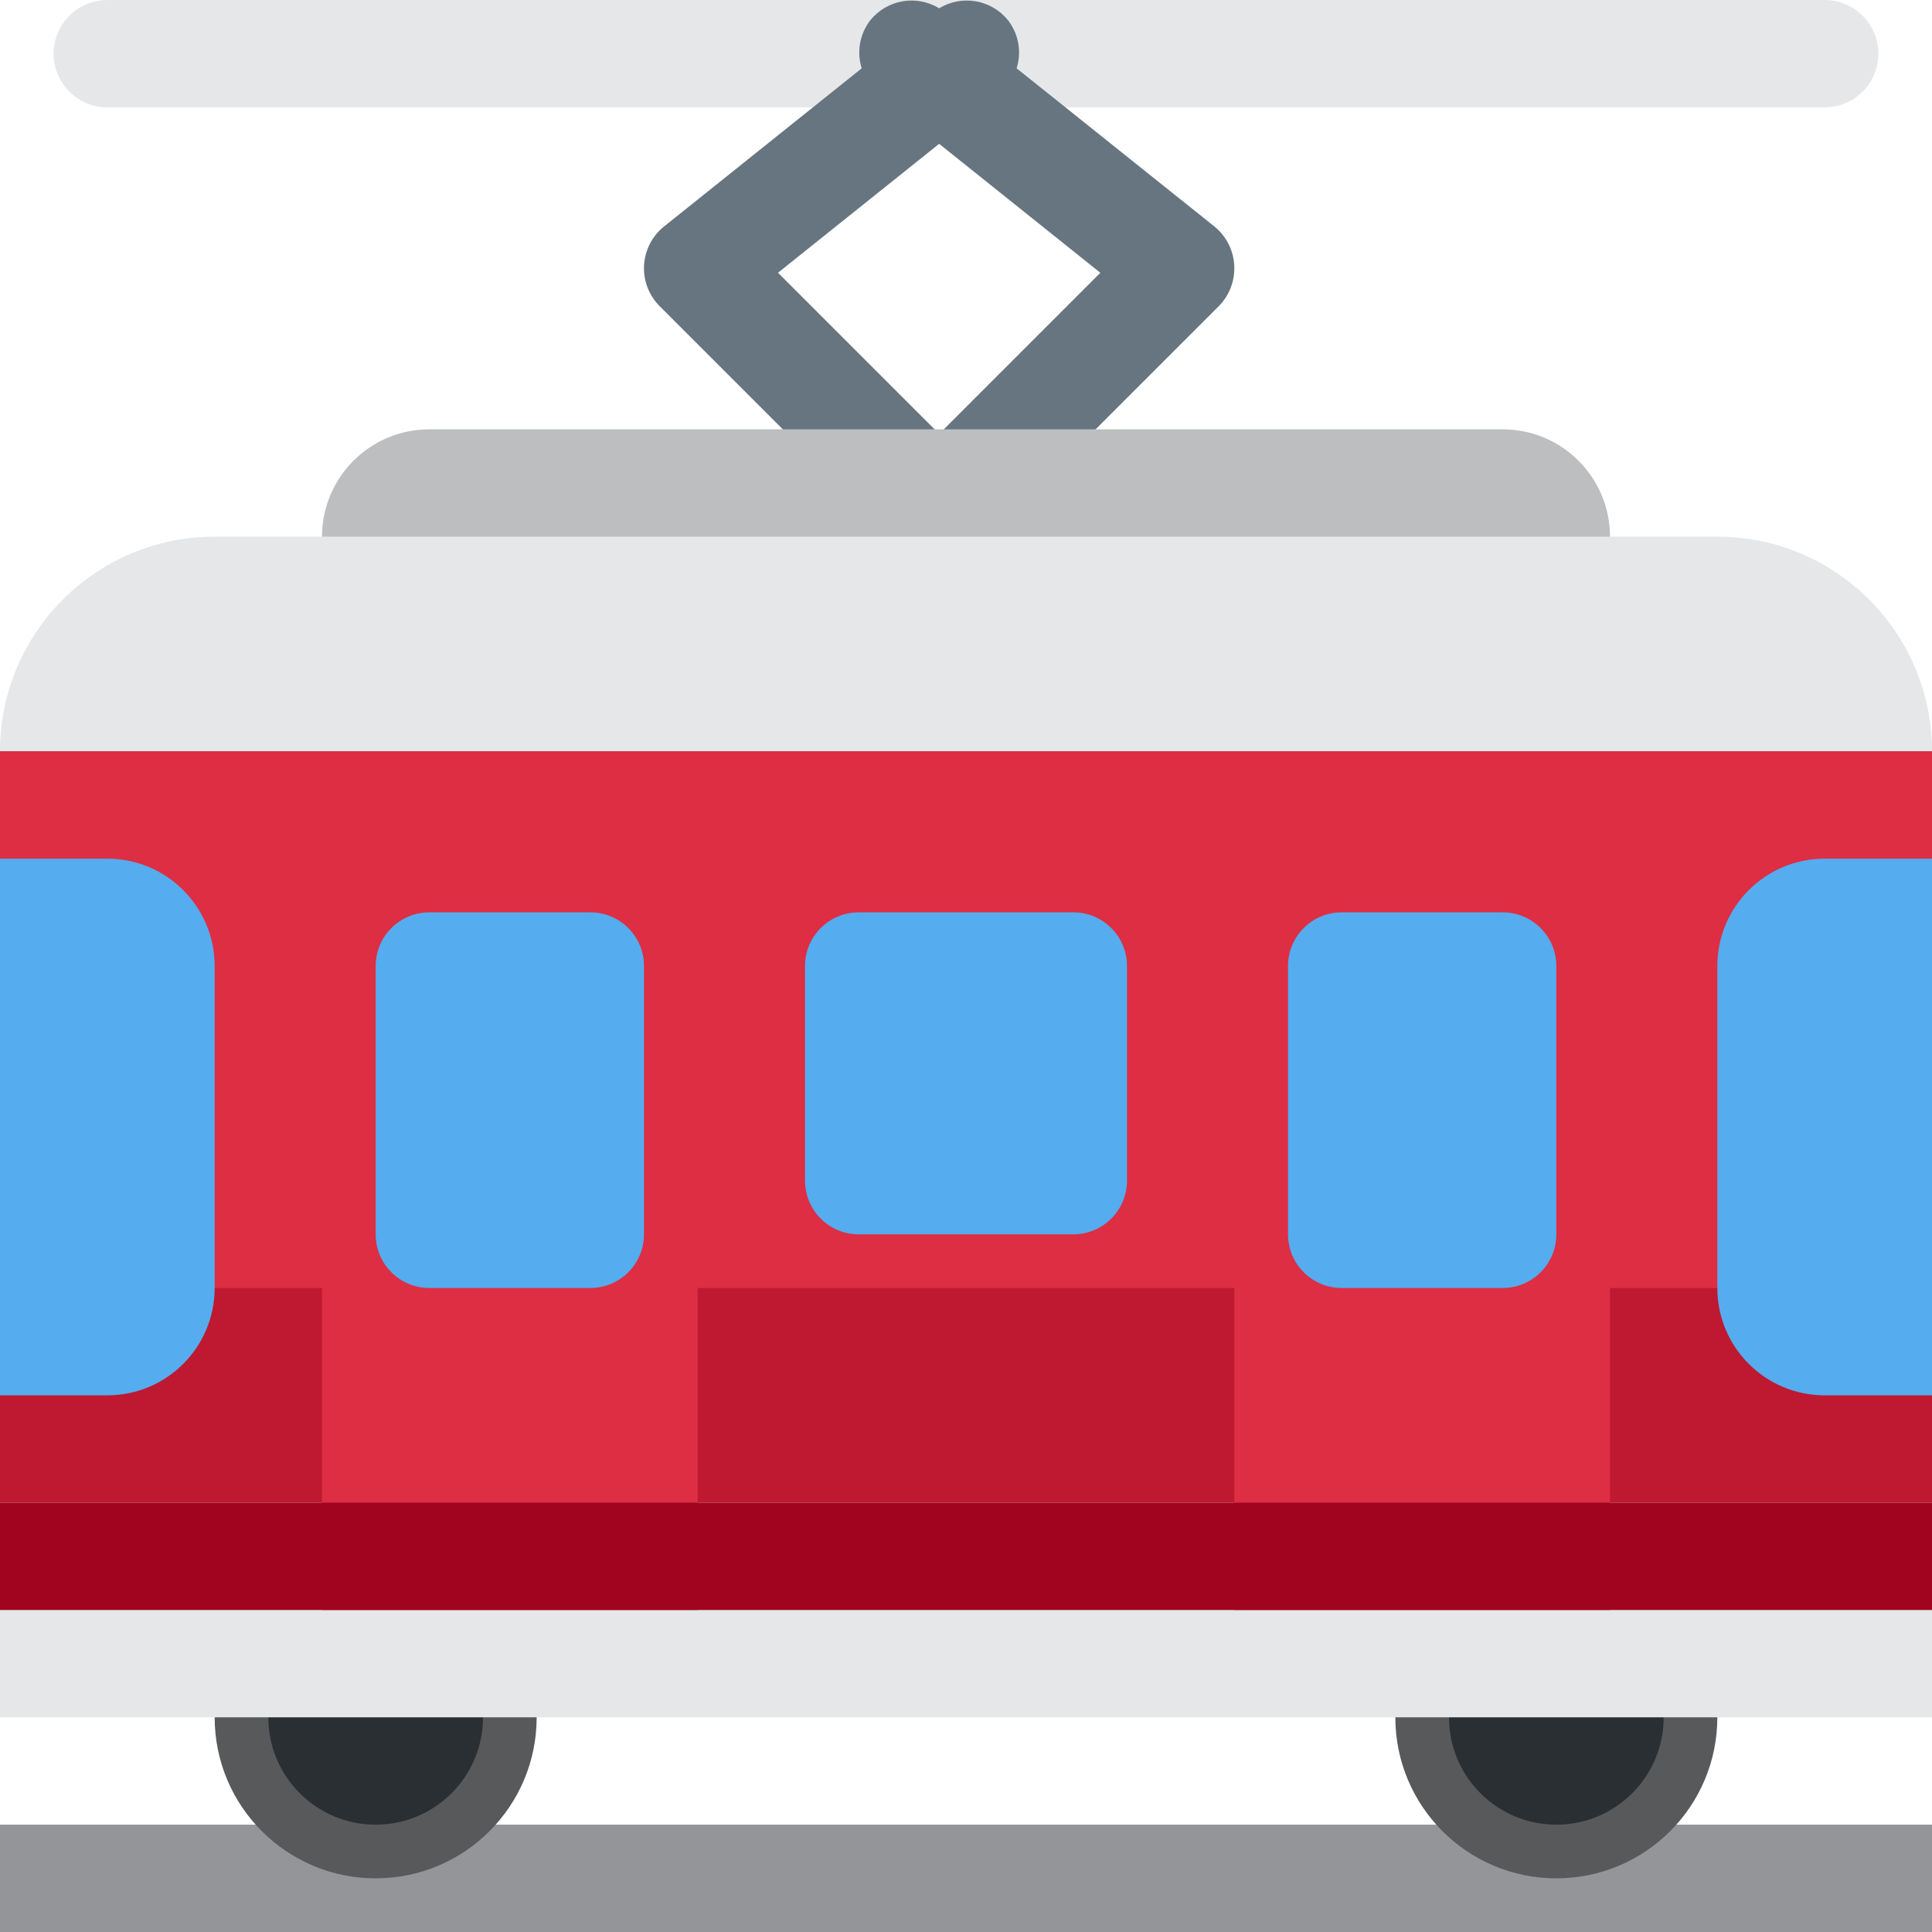
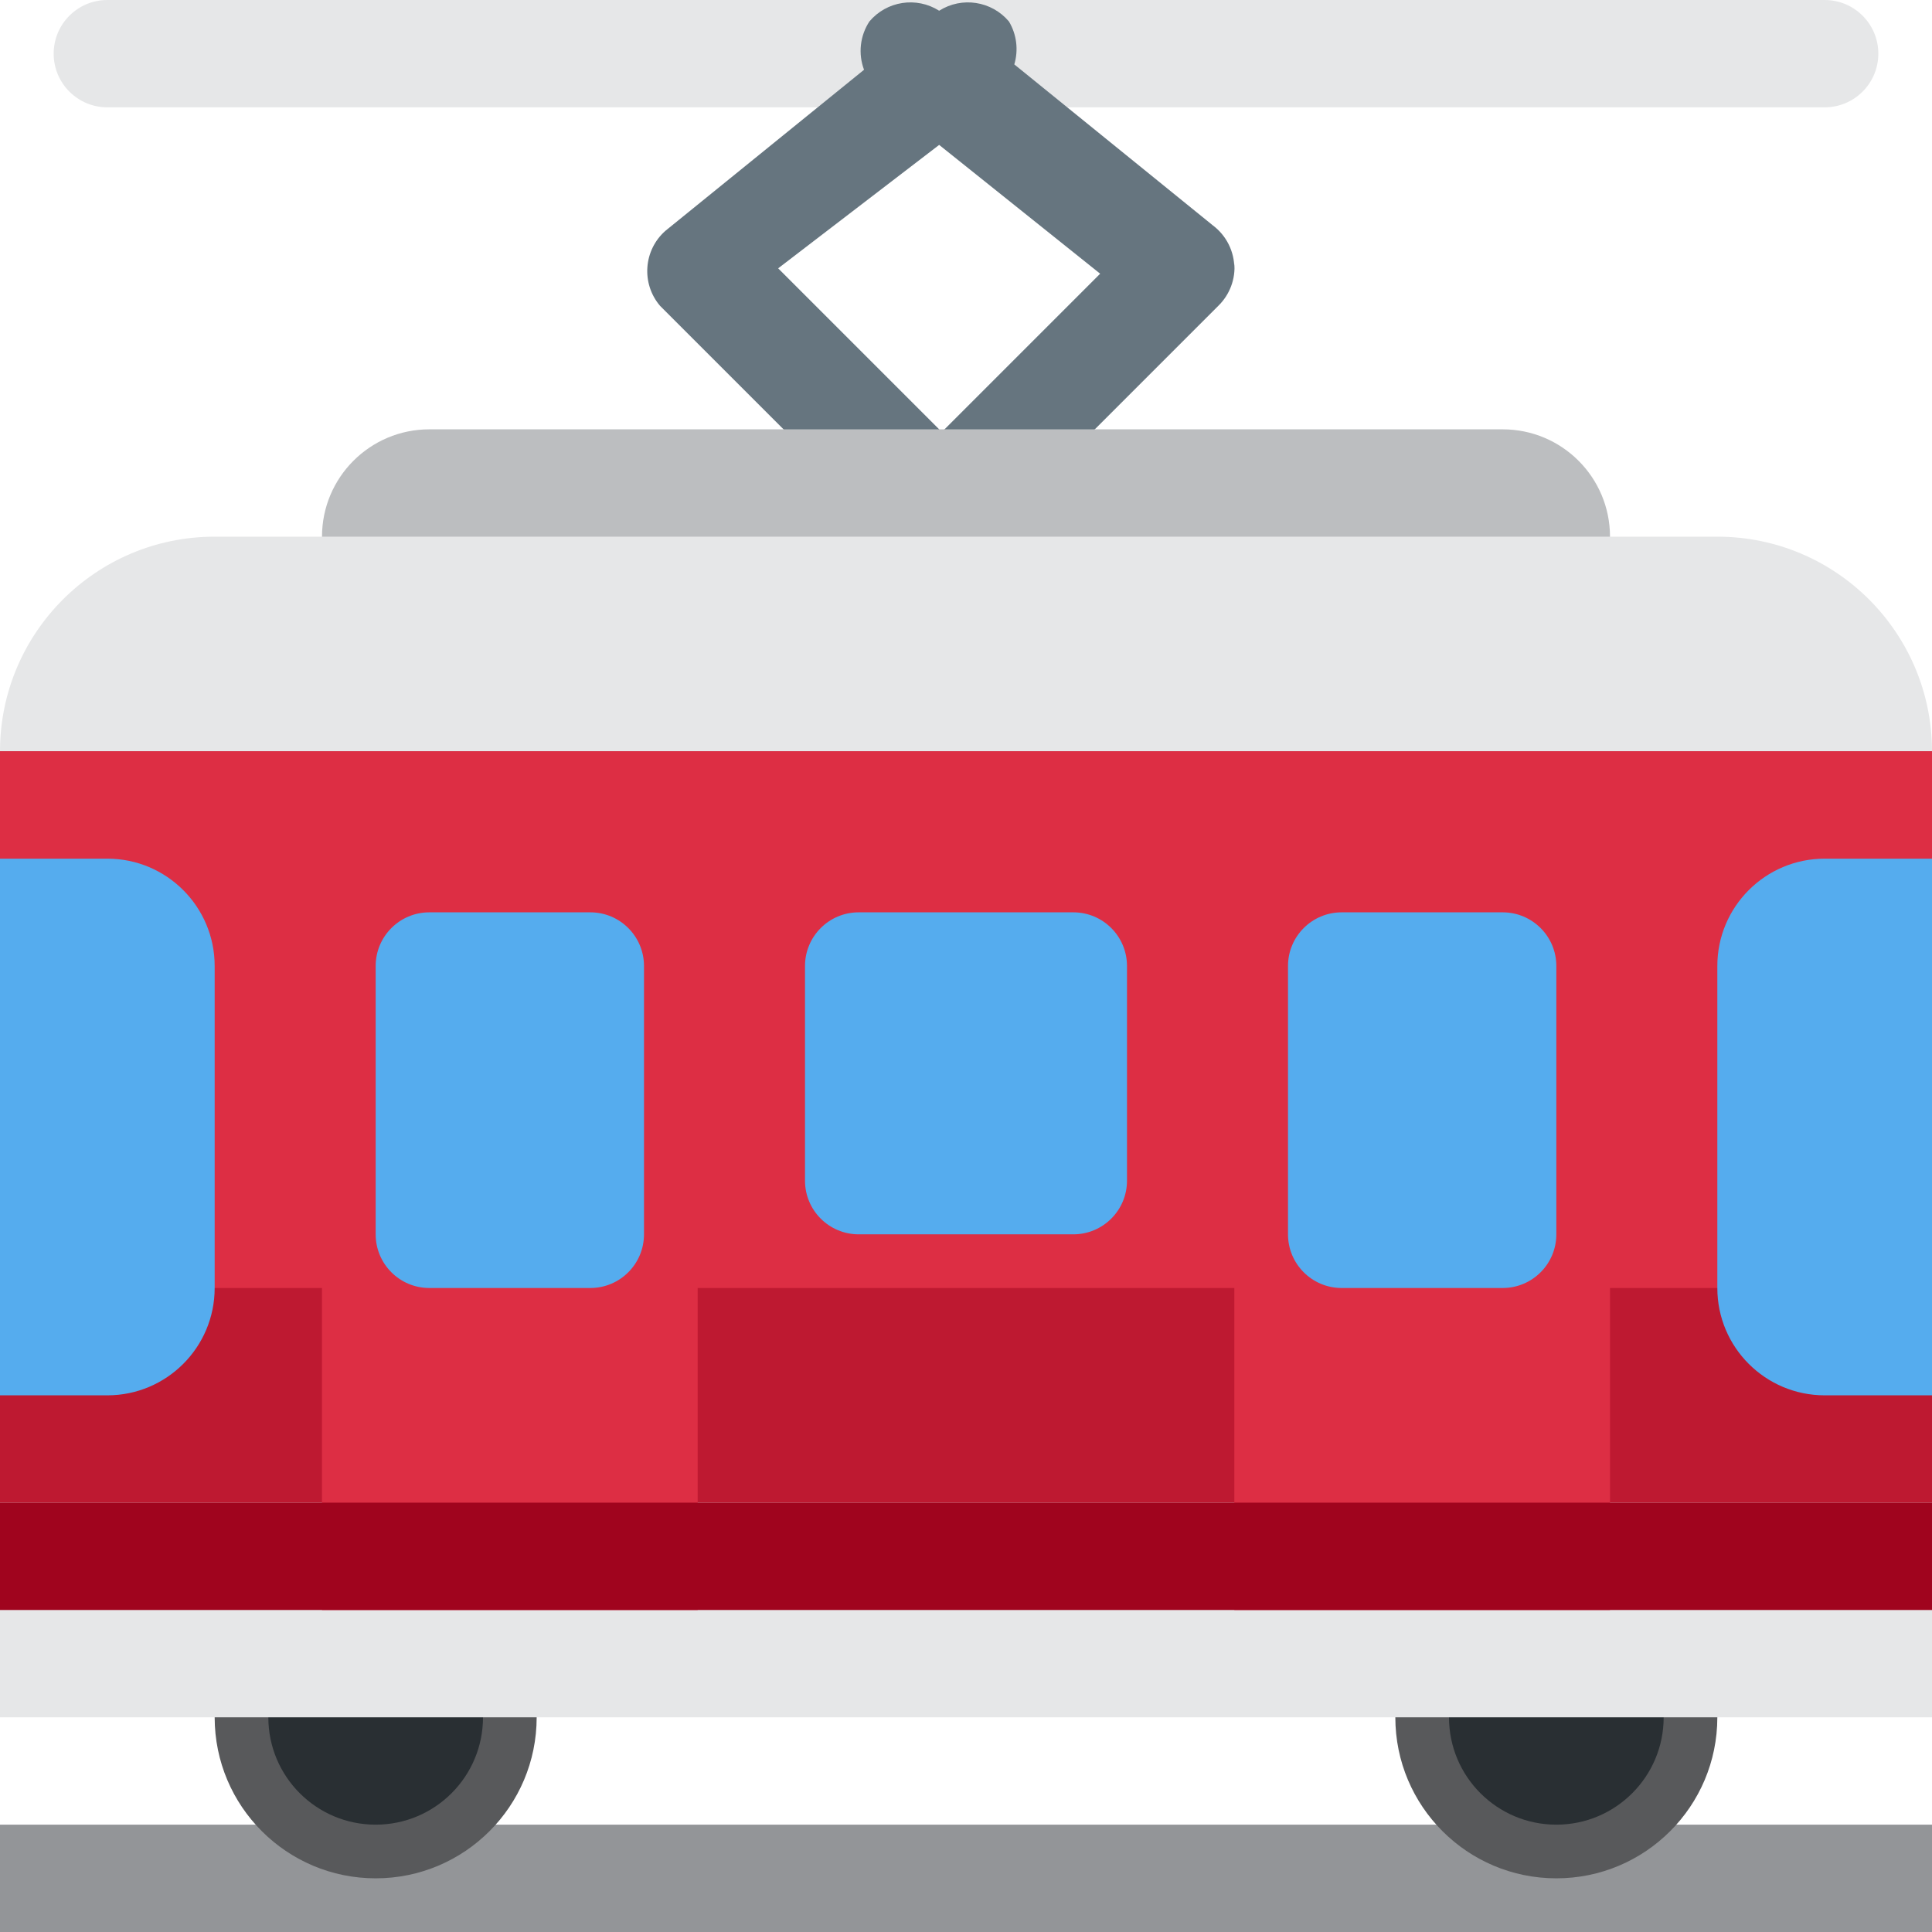
<svg xmlns="http://www.w3.org/2000/svg" viewBox="0 0 45 45">
  <defs>
    <clipPath id="a">
      <path d="M0 36h36V0H0v36z" />
    </clipPath>
  </defs>
  <path d="M0 45h45v-2.5H0V45z" fill="#939598" />
  <g clip-path="url(#a)" transform="matrix(1.25 0 0 -1.25 0 45)">
    <path d="M10 4a3 3 0 1 1-6 0 3 3 0 0 1 6 0" fill="#58595b" />
    <path d="M9 4a2 2 0 1 1-4 0 2 2 0 0 1 4 0" fill="#292f33" />
    <path d="M32 4a3 3 0 1 1-6 0 3 3 0 0 1 6 0" fill="#58595b" />
    <path d="M31 4a2 2 0 1 1-4 0 2 2 0 0 1 4 0" fill="#292f33" />
    <path d="M34 34H2a1 1 0 0 0 0 2h32a1 1 0 1 0 0-2" fill="#e6e7e8" />
-     <path d="M17.5 27.915l-3.003 3.003L17.5 33.32l3.003-2.403-3.003-3.003zm5.499 3.14a1.006 1.006 0 0 1-.373.727l-3.683 2.945a.98.98 0 0 1-.162.898.987.987 0 0 1-1.281.22.987.987 0 0 1-1.281-.22.98.98 0 0 1-.162-.898l-3.681-2.945a.998.998 0 0 1-.083-1.488l3.835-3.835A.987.987 0 0 1 17 25c.176 0 .344.063.5.155A.991.991 0 0 1 18 25a.987.987 0 0 1 .872 1.458l3.836 3.835a.998.998 0 0 1 .29.762" fill="#66757f" />
+     <path d="M17.5 28l-3 3 3 2.3 3-2.4-3-3zm5.5 3a1 1 0 0 1-.4.8l-3.7 3a1 1 0 0 1-.1.8 1 1 0 0 1-1.3.2 1 1 0 0 1-1.3-.2 1 1 0 0 1-.1-.9l-3.7-3a1 1 0 0 1-.1-1.4l3.8-3.8A1 1 0 0 1 17 25a1 1 0 0 1 .5.1 1 1 0 0 1 .5-.1 1 1 0 0 1 .9 1.5l3.8 3.8a1 1 0 0 1 .3.8" fill="#66757f" />
    <path d="M30 26a2 2 0 0 0-2-2H8a2 2 0 0 0 0 4h20a2 2 0 0 0 2-2" fill="#bcbec0" />
-     <path d="M36 14a4 4 0 0 0-4-4H4a4 4 0 0 0-4 4v8a4 4 0 0 0 4 4h28a4 4 0 0 0 4-4v-8zM36 8H0V4h36v4z" fill="#e6e7e8" />
+     <path d="M36 14a4 4 0 0 0-4-4H4a4 4 0 0 0-4 4v8a4 4 0 0 0 4 4h28a4 4 0 0 0 4-4v-8zm0-6H0V4h36v4z" fill="#e6e7e8" />
    <path d="M36 22H0V8h36v14z" fill="#be1931" />
    <path d="M36 22H0V12h6V6h7v6h10V6h7v6h6v10z" fill="#dd2e44" />
-     <path d="M2 20H0V10h2a2 2 0 0 1 2 2v6a2 2 0 0 1-2 2M36 20h-2a2 2 0 0 1-2-2v-6a2 2 0 0 1 2-2h2v10zM21 14a1 1 0 0 0-1-1h-3.999A1 1 0 0 0 15 14v4a1 1 0 0 0 1.001 1H20a1 1 0 0 0 1-1v-4zM12 13a1 1 0 0 0-1-1H8a1 1 0 0 0-1 1v5a1 1 0 0 0 1 1h3a1 1 0 0 0 1-1v-5zM29 13a1 1 0 0 0-1-1h-3a1 1 0 0 0-1 1v5a1 1 0 0 0 1 1h3a1 1 0 0 0 1-1v-5z" fill="#55acee" />
+     <path d="M2 20H0V10h2a2 2 0 0 1 2 2v6a2 2 0 0 1-2 2m34 0h-2a2 2 0 0 1-2-2v-6a2 2 0 0 1 2-2h2v10zm-15-6a1 1 0 0 0-1-1h-4a1 1 0 0 0-1 1v4a1 1 0 0 0 1 1h4a1 1 0 0 0 1-1v-4zm-9-1a1 1 0 0 0-1-1H8a1 1 0 0 0-1 1v5a1 1 0 0 0 1 1h3a1 1 0 0 0 1-1v-5zm17 0a1 1 0 0 0-1-1h-3a1 1 0 0 0-1 1v5a1 1 0 0 0 1 1h3a1 1 0 0 0 1-1v-5z" fill="#55acee" />
    <path d="M36 6H0v2h36V6z" fill="#a0041e" />
  </g>
</svg>
